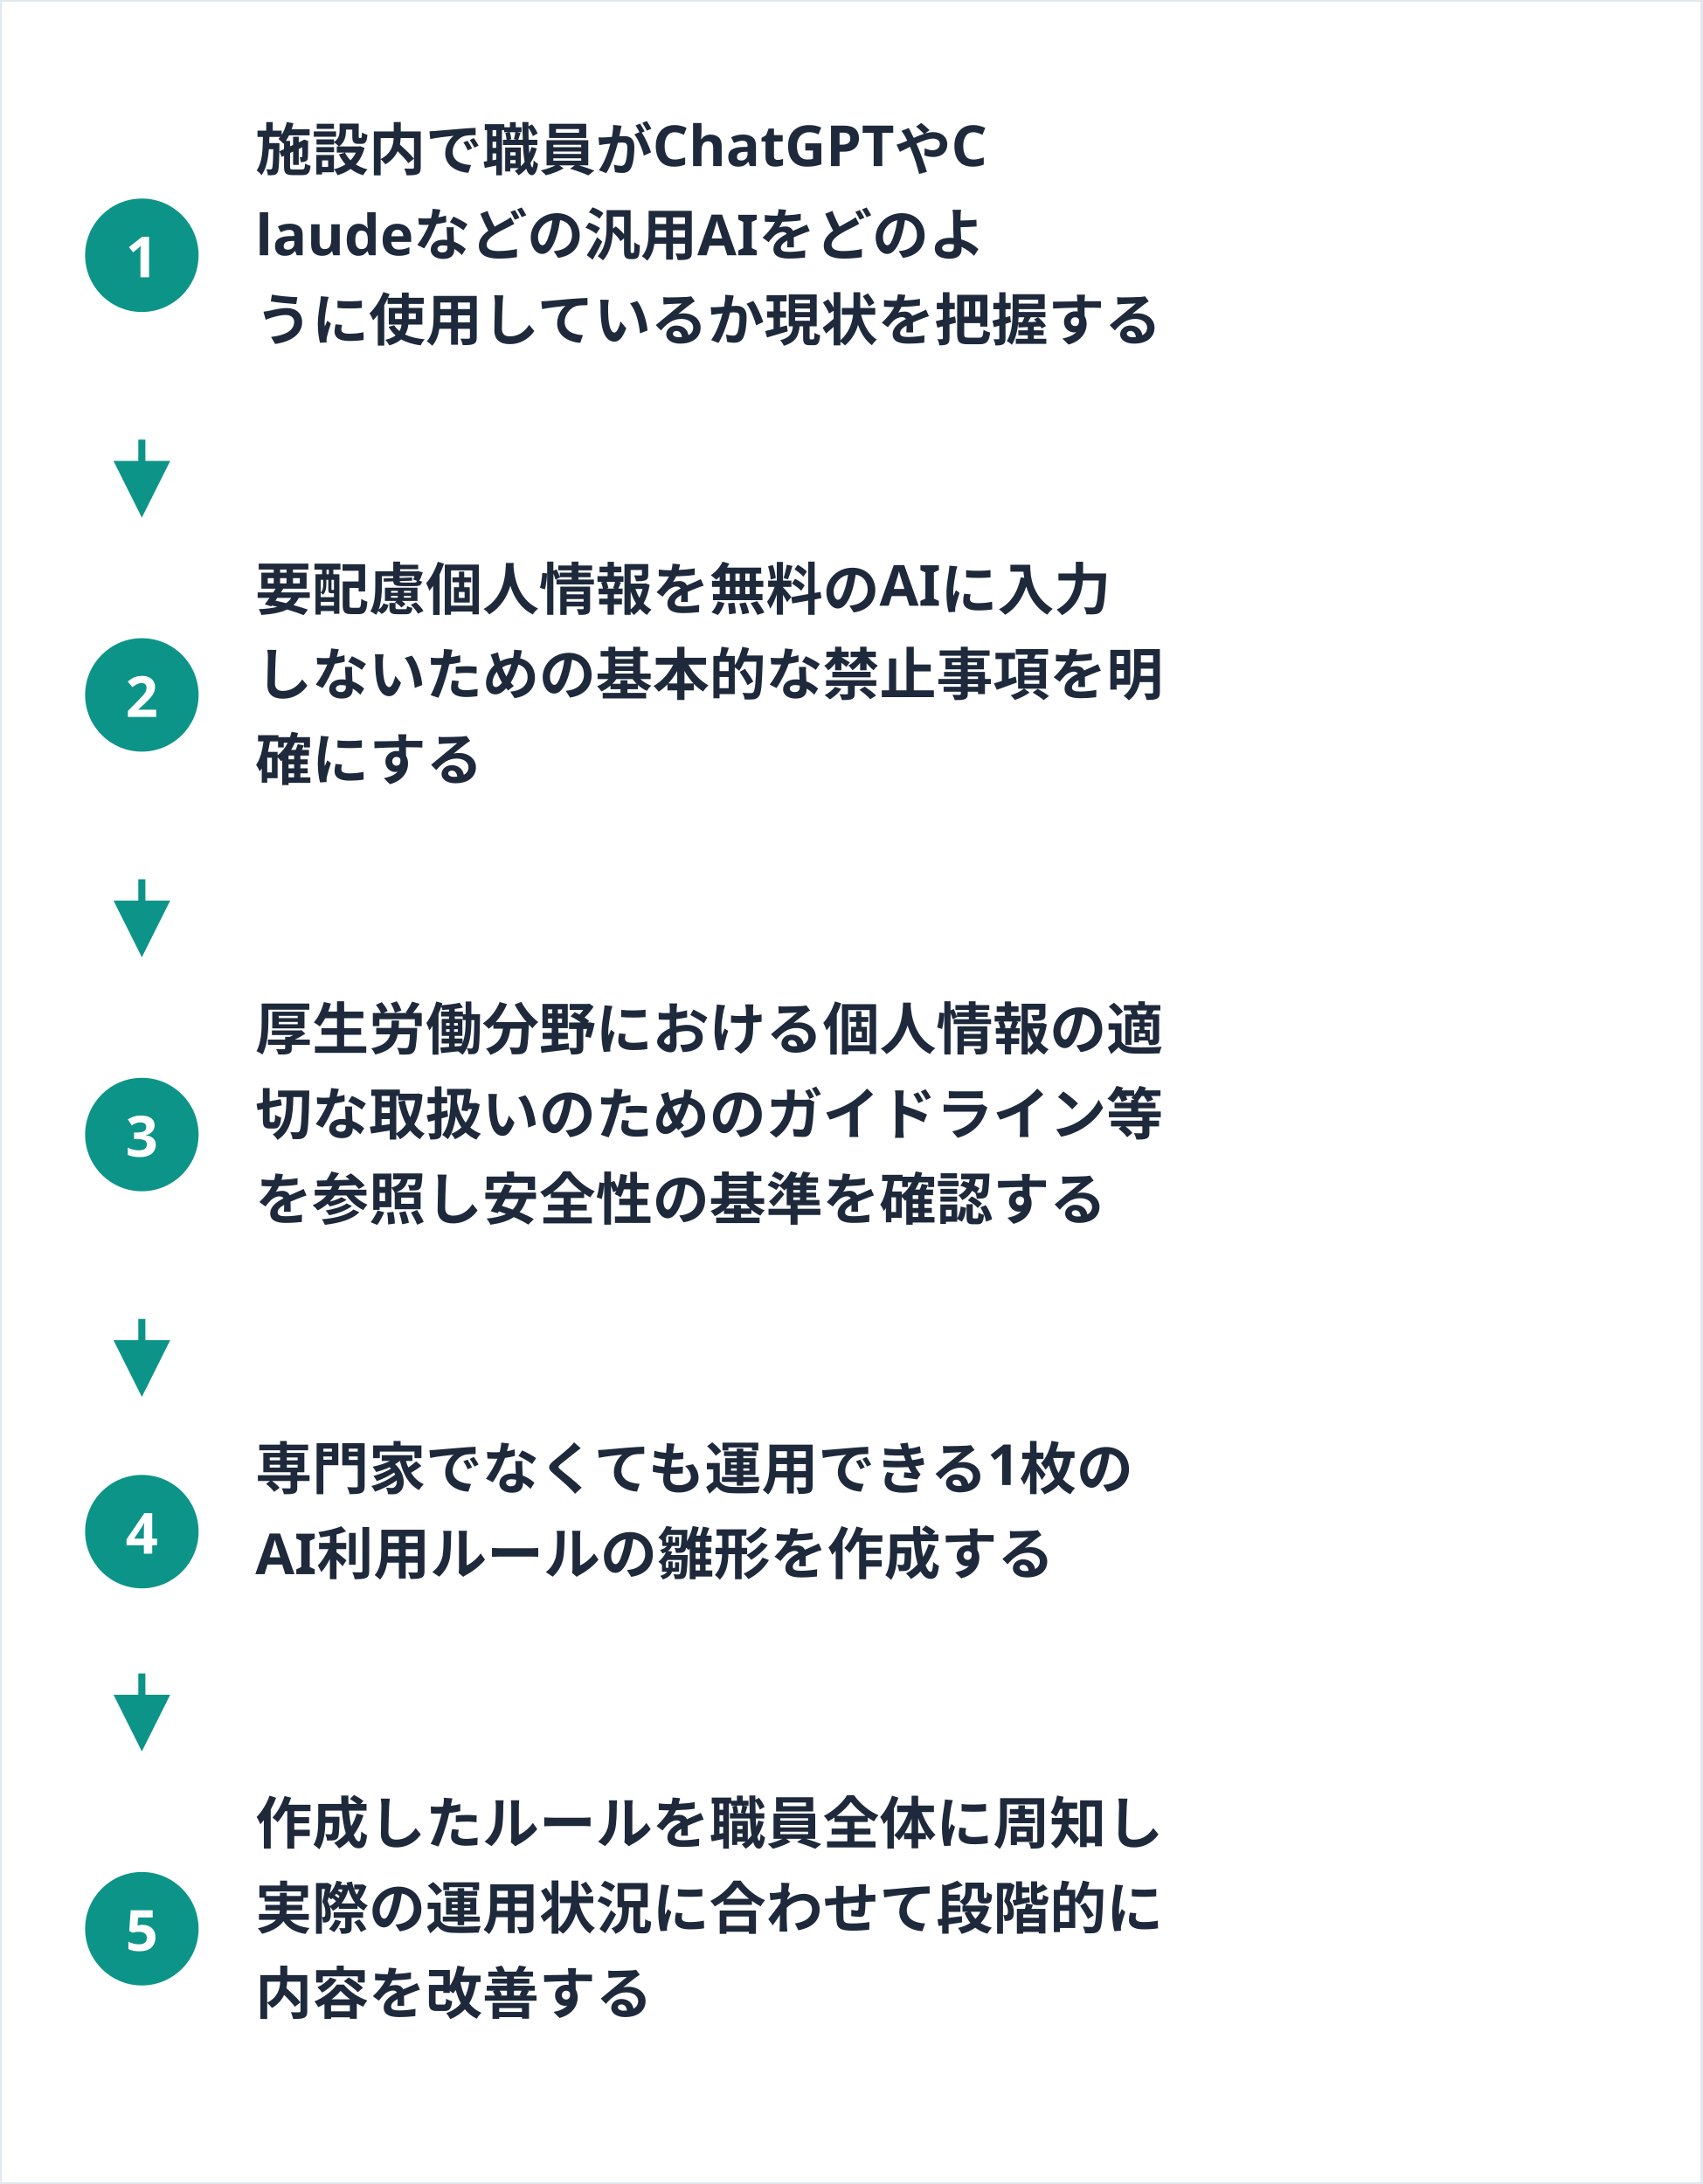
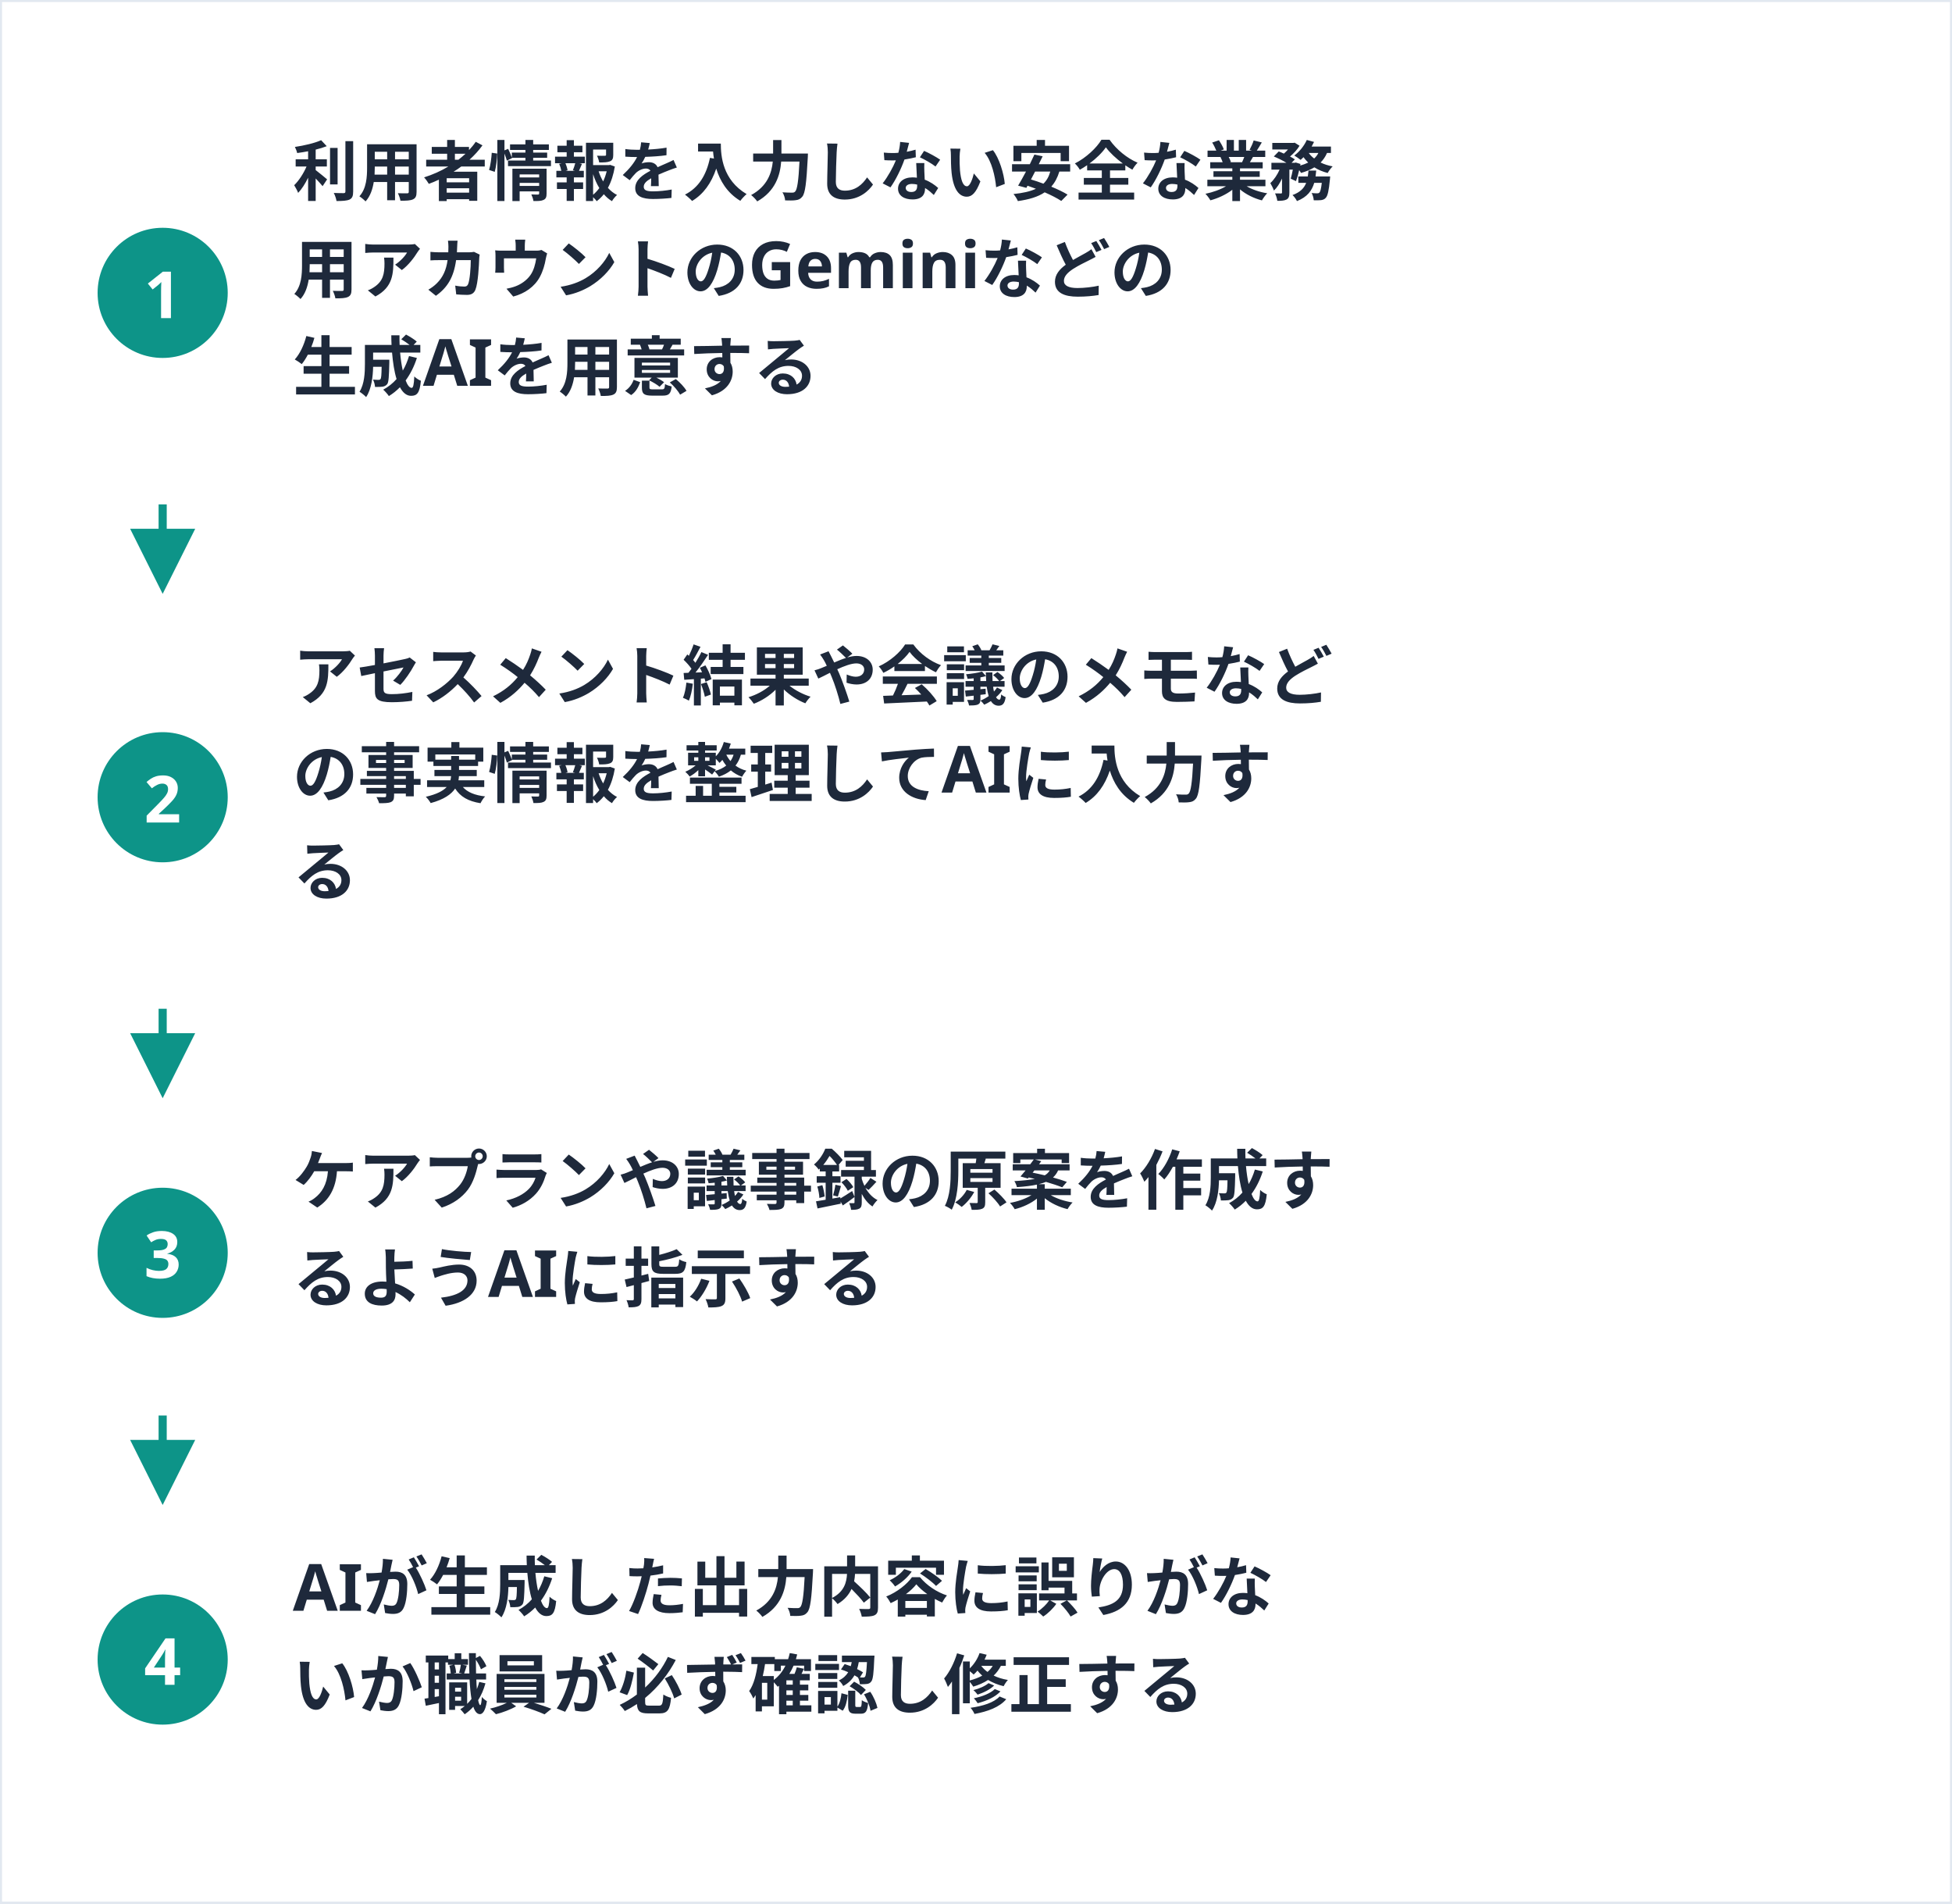
- <svg xmlns="http://www.w3.org/2000/svg" viewBox="0 0 480 616" width="480" height="616">
+ <svg xmlns="http://www.w3.org/2000/svg" viewBox="0 0 480 468" width="480" height="468">
  <defs>
    <marker id="arrowhead" markerWidth="8" markerHeight="8" refX="6" refY="4" orient="auto">
      <path d="M0,0 L8,4 L0,8 Z" fill="#0d9488" />
    </marker>
  </defs>
-   <rect width="480" height="616" fill="#ffffff" stroke="#e2e8f0" />
+   <rect width="480" height="468" fill="#ffffff" stroke="#e2e8f0" />
  <g>
    <circle cx="40" cy="72" r="16" fill="#0d9488" />
    <text x="40" y="72" text-anchor="middle" dominant-baseline="central" font-family="'Hiragino Sans','Hiragino Kaku Gothic ProN','Noto Sans JP',sans-serif" font-size="16" font-weight="700" fill="#ffffff">1</text>
    <text font-family="'Hiragino Sans','Hiragino Kaku Gothic ProN','Noto Sans JP',sans-serif" font-size="16" font-weight="600" fill="#1e293b">
-       <tspan x="72" y="48">施設内で職員がChatGPTやC</tspan>
-       <tspan x="72" y="72">laudeなどの汎用AIをどのよ</tspan>
-       <tspan x="72" y="96">うに使用しているか現状を把握する</tspan>
+       <tspan x="72" y="48">利用者情報を入力しない安全な業務</tspan>
+       <tspan x="72" y="72">用アカウントのGeminiなどの</tspan>
+       <tspan x="72" y="96">生成AIを用意する</tspan>
    </text>
  </g>
  <path d="M 40 124 L 40 142" stroke="#0d9488" stroke-width="2" marker-end="url(#arrowhead)" />
  <g>
    <circle cx="40" cy="196" r="16" fill="#0d9488" />
    <text x="40" y="196" text-anchor="middle" dominant-baseline="central" font-family="'Hiragino Sans','Hiragino Kaku Gothic ProN','Noto Sans JP',sans-serif" font-size="16" font-weight="700" fill="#ffffff">2</text>
    <text font-family="'Hiragino Sans','Hiragino Kaku Gothic ProN','Noto Sans JP',sans-serif" font-size="16" font-weight="600" fill="#1e293b">
-       <tspan x="72" y="172">要配慮個人情報を無料のAIに入力</tspan>
-       <tspan x="72" y="196">しないための基本的な禁止事項を明</tspan>
-       <tspan x="72" y="220">確にする</tspan>
+       <tspan x="72" y="172">アセスメント結果や会議のメモなど</tspan>
+       <tspan x="72" y="196">の事実情報を整理してAIに入力す</tspan>
+       <tspan x="72" y="220">る</tspan>
    </text>
  </g>
  <path d="M 40 248 L 40 266" stroke="#0d9488" stroke-width="2" marker-end="url(#arrowhead)" />
  <g>
-     <circle cx="40" cy="320" r="16" fill="#0d9488" />
-     <text x="40" y="320" text-anchor="middle" dominant-baseline="central" font-family="'Hiragino Sans','Hiragino Kaku Gothic ProN','Noto Sans JP',sans-serif" font-size="16" font-weight="700" fill="#ffffff">3</text>
+     <circle cx="40" cy="308" r="16" fill="#0d9488" />
+     <text x="40" y="308" text-anchor="middle" dominant-baseline="central" font-family="'Hiragino Sans','Hiragino Kaku Gothic ProN','Noto Sans JP',sans-serif" font-size="16" font-weight="700" fill="#ffffff">3</text>
    <text font-family="'Hiragino Sans','Hiragino Kaku Gothic ProN','Noto Sans JP',sans-serif" font-size="16" font-weight="600" fill="#1e293b">
-       <tspan x="72" y="296">厚生労働分野における個人情報の適</tspan>
-       <tspan x="72" y="320">切な取扱いのためのガイドライン等</tspan>
-       <tspan x="72" y="344">を参照し安全性の基準を確認する</tspan>
+       <tspan x="72" y="296">ケアプランや議事録の原案を作成す</tspan>
+       <tspan x="72" y="320">るようAIに指示する</tspan>
    </text>
  </g>
-   <path d="M 40 372 L 40 390" stroke="#0d9488" stroke-width="2" marker-end="url(#arrowhead)" />
+   <path d="M 40 348 L 40 366" stroke="#0d9488" stroke-width="2" marker-end="url(#arrowhead)" />
  <g>
-     <circle cx="40" cy="432" r="16" fill="#0d9488" />
-     <text x="40" y="432" text-anchor="middle" dominant-baseline="central" font-family="'Hiragino Sans','Hiragino Kaku Gothic ProN','Noto Sans JP',sans-serif" font-size="16" font-weight="700" fill="#ffffff">4</text>
+     <circle cx="40" cy="408" r="16" fill="#0d9488" />
+     <text x="40" y="408" text-anchor="middle" dominant-baseline="central" font-family="'Hiragino Sans','Hiragino Kaku Gothic ProN','Noto Sans JP',sans-serif" font-size="16" font-weight="700" fill="#ffffff">4</text>
    <text font-family="'Hiragino Sans','Hiragino Kaku Gothic ProN','Noto Sans JP',sans-serif" font-size="16" font-weight="600" fill="#1e293b">
-       <tspan x="72" y="420">専門家でなくても運用できる1枚の</tspan>
-       <tspan x="72" y="444">AI利用ルールの雛形を作成する</tspan>
-     </text>
-   </g>
-   <path d="M 40 472 L 40 490" stroke="#0d9488" stroke-width="2" marker-end="url(#arrowhead)" />
-   <g>
-     <circle cx="40" cy="544" r="16" fill="#0d9488" />
-     <text x="40" y="544" text-anchor="middle" dominant-baseline="central" font-family="'Hiragino Sans','Hiragino Kaku Gothic ProN','Noto Sans JP',sans-serif" font-size="16" font-weight="700" fill="#ffffff">5</text>
-     <text font-family="'Hiragino Sans','Hiragino Kaku Gothic ProN','Noto Sans JP',sans-serif" font-size="16" font-weight="600" fill="#1e293b">
-       <tspan x="72" y="520">作成したルールを職員全体に周知し</tspan>
-       <tspan x="72" y="544">実際の運用状況に合わせて段階的に</tspan>
-       <tspan x="72" y="568">内容を改善する</tspan>
+       <tspan x="72" y="396">AIが生成した出力内容に誤りがな</tspan>
+       <tspan x="72" y="420">いか職員が必ず確認し修正する</tspan>
    </text>
  </g>
</svg>
